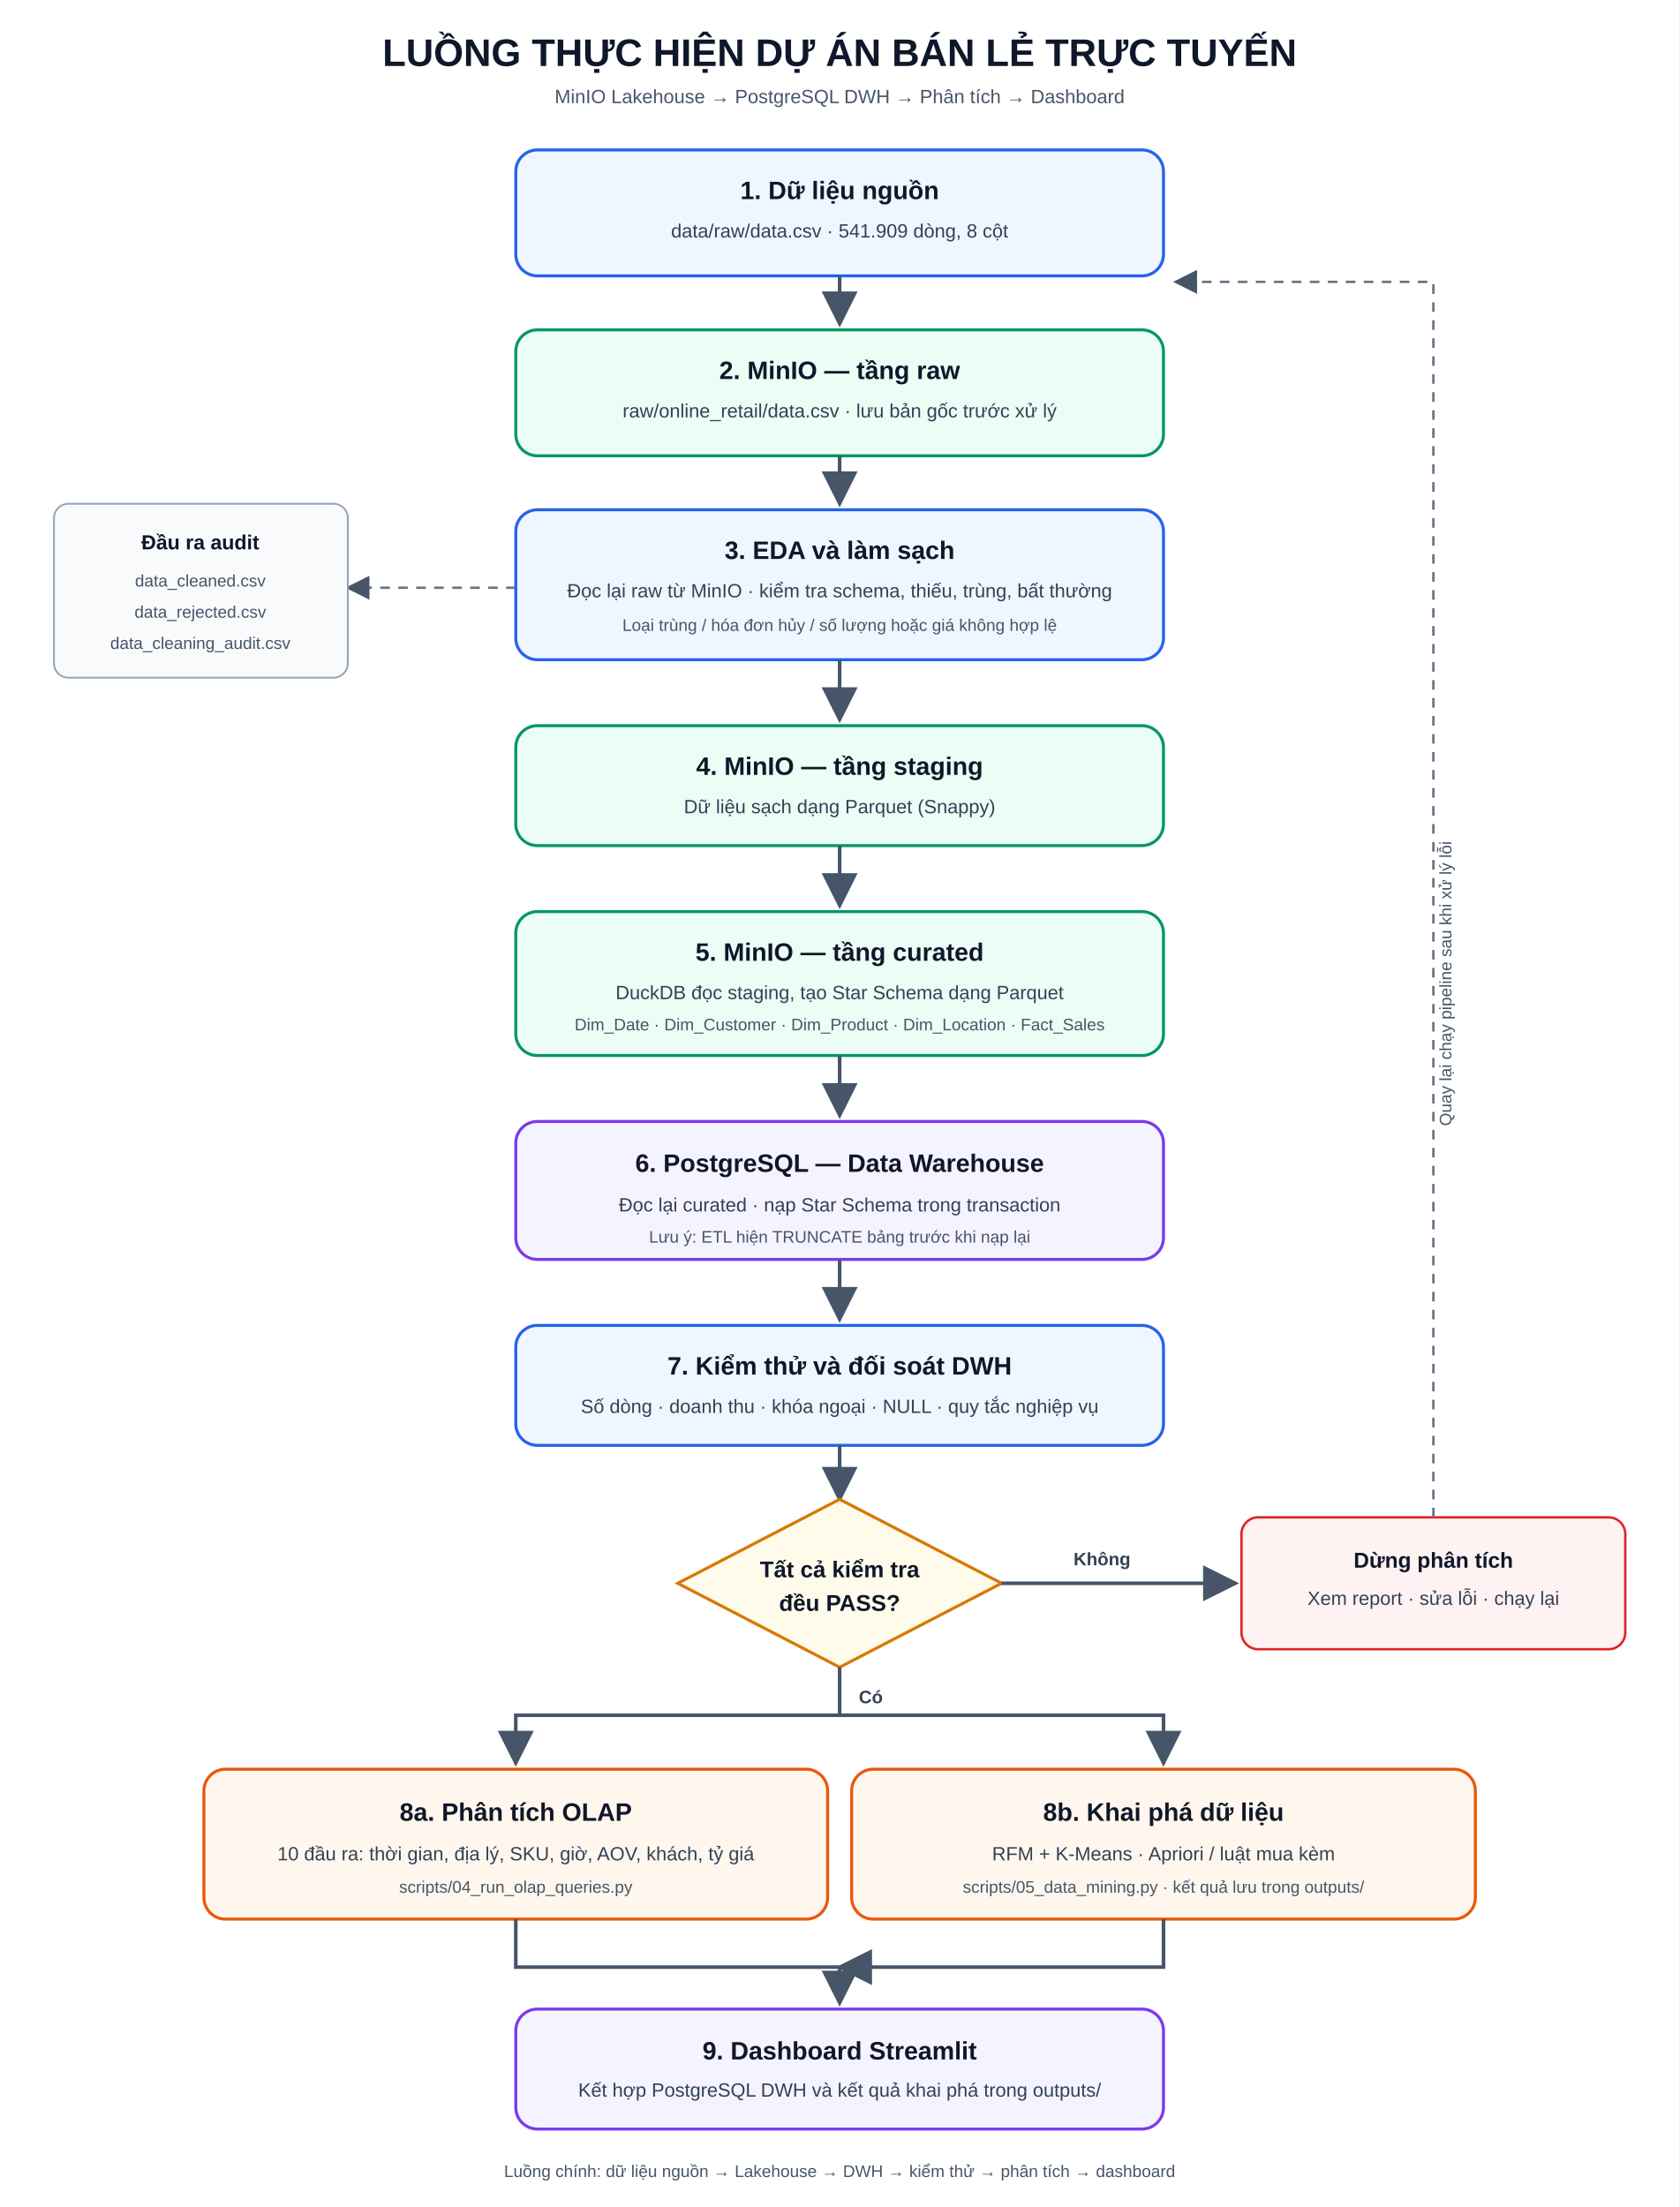
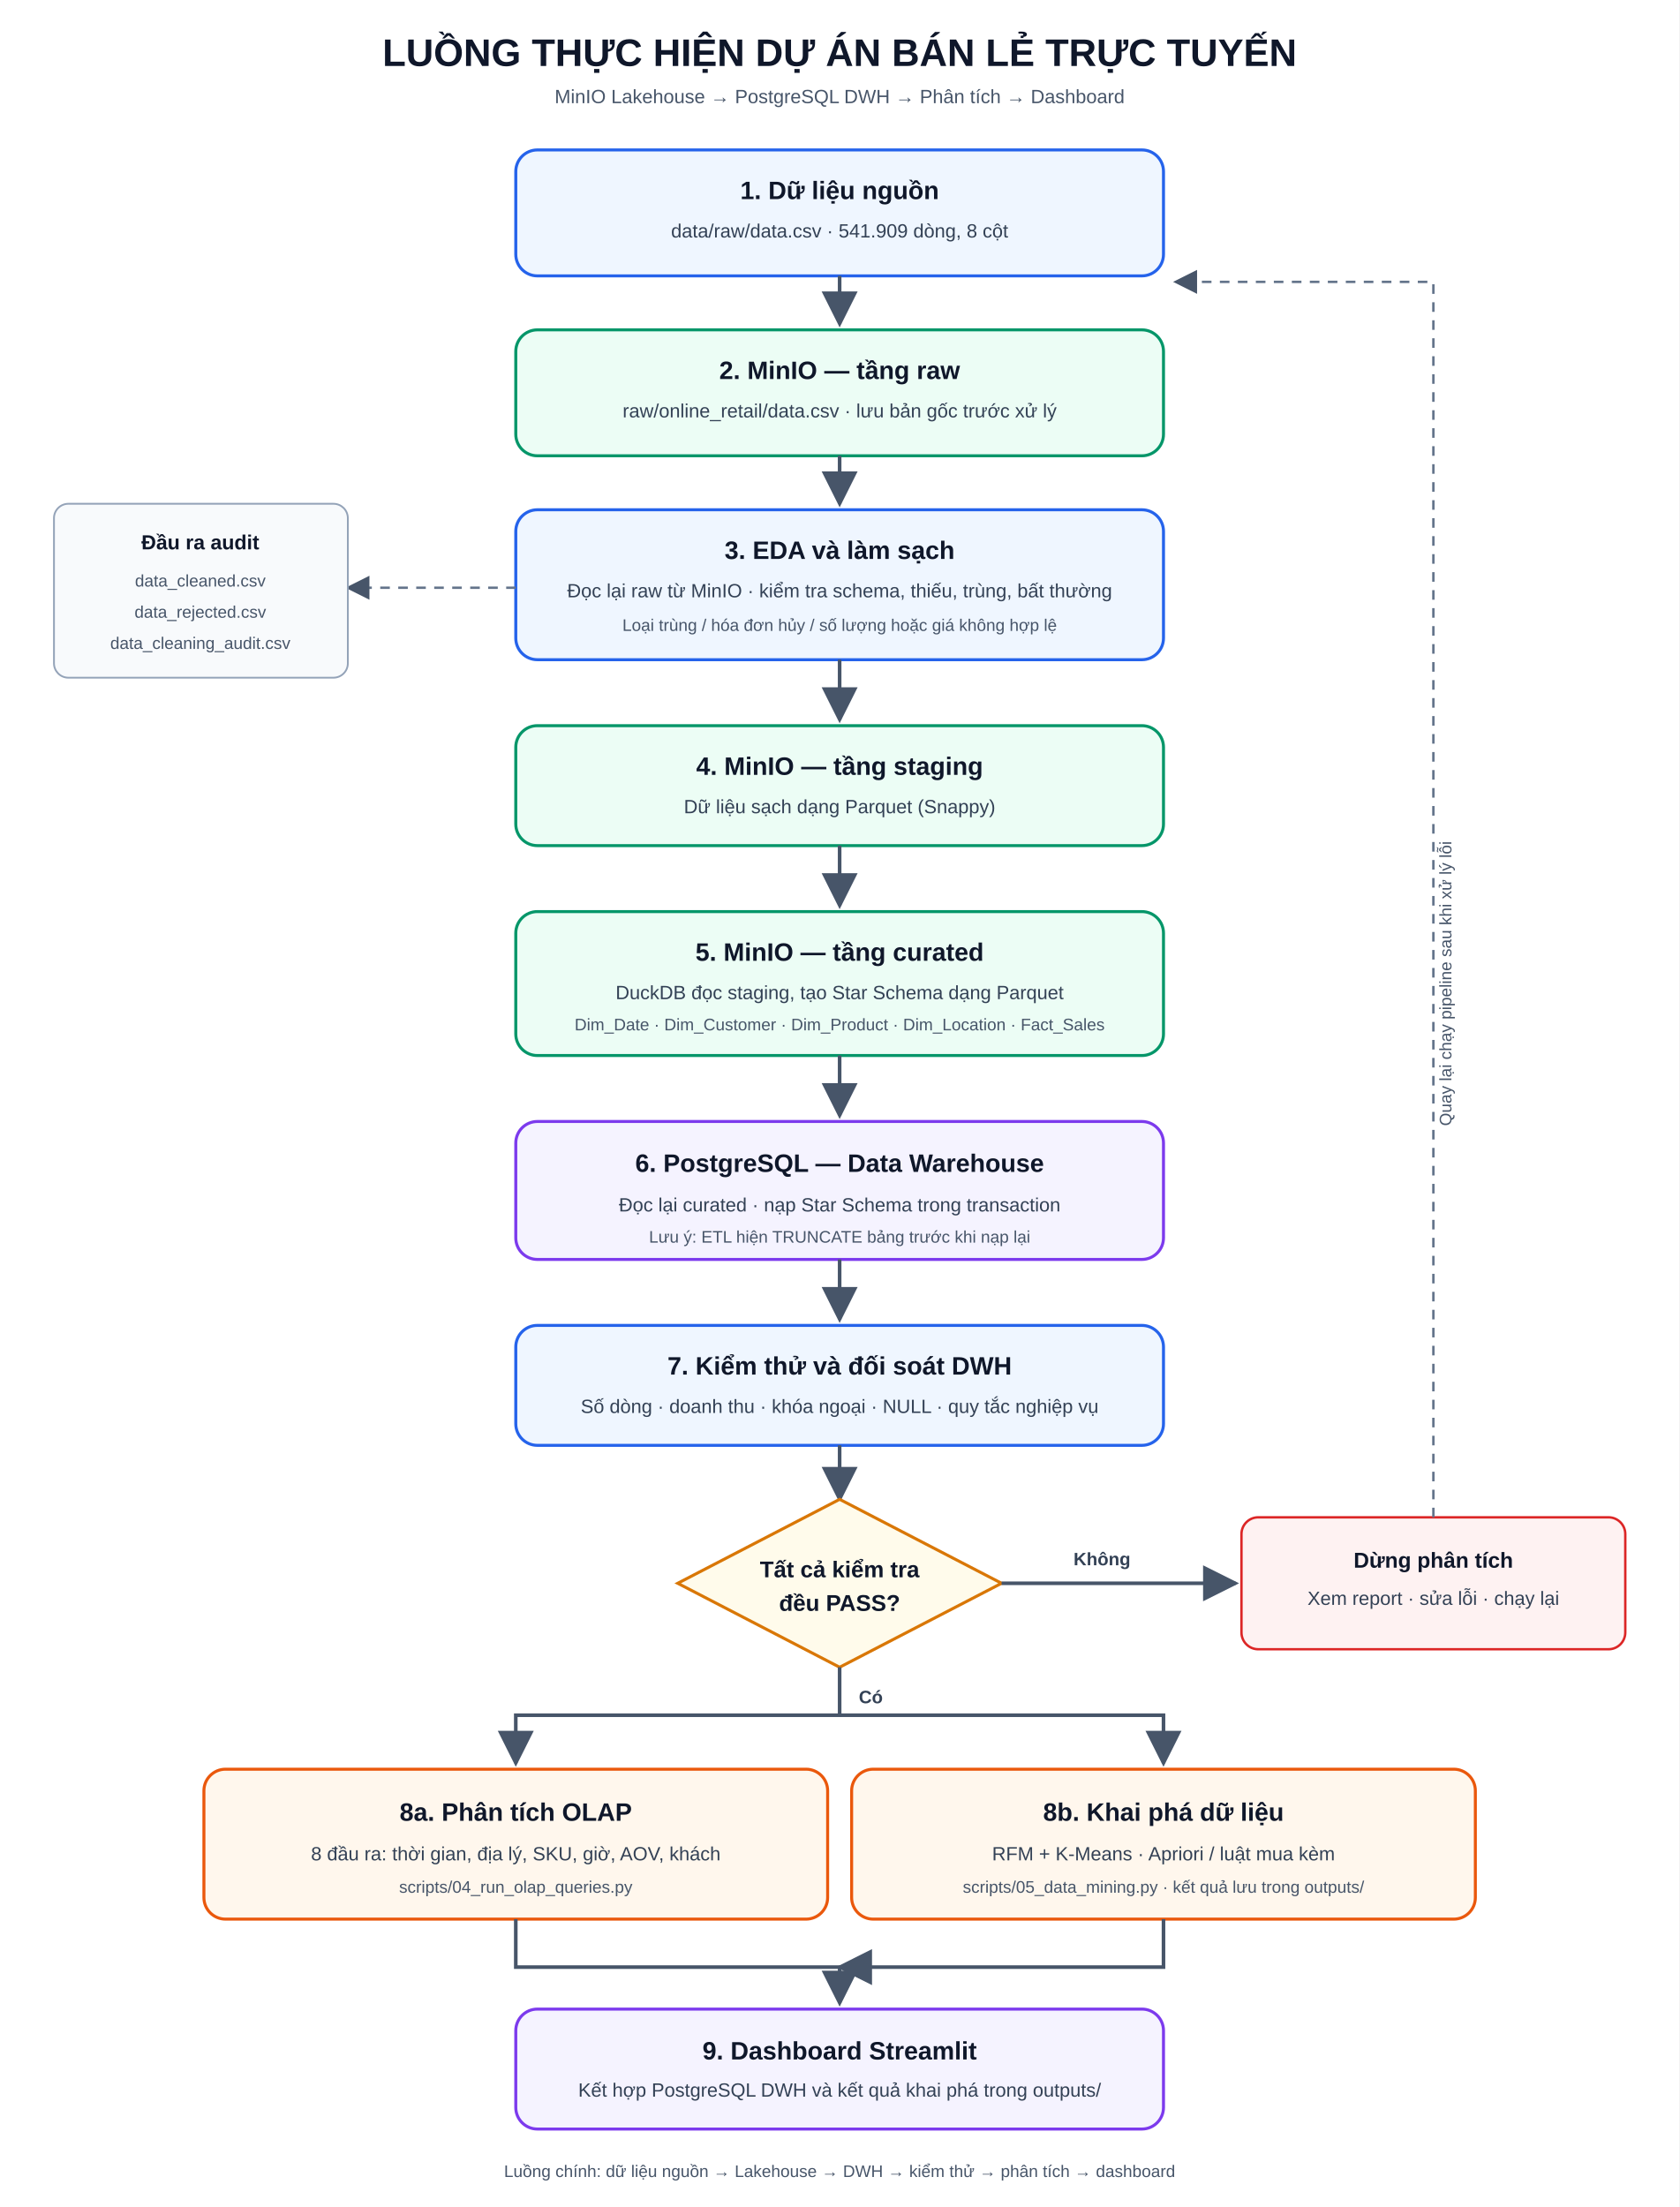
<svg xmlns="http://www.w3.org/2000/svg" width="1400" height="1840" viewBox="0 0 1400 1840" role="img" aria-labelledby="title desc">
  <defs>
    <marker id="arrow" markerWidth="12" markerHeight="12" refX="10" refY="6" orient="auto" markerUnits="strokeWidth">
      <path d="M1,1 L11,6 L1,11 z" fill="#475569" />
    </marker>
    <style>
      .title { font: 700 32px "Segoe UI", Arial, sans-serif; fill: #0f172a; }
      .subtitle { font: 16px "Segoe UI", Arial, sans-serif; fill: #475569; }
      .box { stroke-width: 2.5; rx: 18; }
      .main { fill: #eff6ff; stroke: #2563eb; }
      .lake { fill: #ecfdf5; stroke: #059669; }
      .warehouse { fill: #f5f3ff; stroke: #7c3aed; }
      .analysis { fill: #fff7ed; stroke: #ea580c; }
      .decision { fill: #fffbeb; stroke: #d97706; stroke-width: 2.5; }
      .error { fill: #fef2f2; stroke: #dc2626; stroke-width: 2; rx: 14; }
      .note { fill: #f8fafc; stroke: #94a3b8; stroke-width: 1.5; rx: 12; }
      .label { font: 700 21px "Segoe UI", Arial, sans-serif; fill: #0f172a; text-anchor: middle; }
      .detail { font: 16px "Segoe UI", Arial, sans-serif; fill: #334155; text-anchor: middle; }
      .small { font: 14px "Segoe UI", Arial, sans-serif; fill: #475569; text-anchor: middle; }
      .edge { fill: none; stroke: #475569; stroke-width: 3; marker-end: url(#arrow); }
      .edge-dashed { fill: none; stroke: #64748b; stroke-width: 2; stroke-dasharray: 8 7; marker-end: url(#arrow); }
      .branch { font: 700 15px "Segoe UI", Arial, sans-serif; fill: #334155; }
    </style>
  </defs>
  <rect width="1400" height="1840" fill="#ffffff" />
  <text x="700" y="55" class="title" text-anchor="middle">LUỒNG THỰC HIỆN DỰ ÁN BÁN LẺ TRỰC TUYẾN</text>
  <text x="700" y="86" class="subtitle" text-anchor="middle">MinIO Lakehouse → PostgreSQL DWH → Phân tích → Dashboard</text>
  <rect x="430" y="125" width="540" height="105" class="box main" />
  <text x="700" y="166" class="label">1. Dữ liệu nguồn</text>
  <text x="700" y="198" class="detail">data/raw/data.csv · 541.909 dòng, 8 cột</text>
  <path d="M700 230 L700 270" class="edge" />
  <rect x="430" y="275" width="540" height="105" class="box lake" />
  <text x="700" y="316" class="label">2. MinIO — tầng raw</text>
  <text x="700" y="348" class="detail">raw/online_retail/data.csv · lưu bản gốc trước xử lý</text>
  <path d="M700 380 L700 420" class="edge" />
  <rect x="430" y="425" width="540" height="125" class="box main" />
  <text x="700" y="466" class="label">3. EDA và làm sạch</text>
  <text x="700" y="498" class="detail">Đọc lại raw từ MinIO · kiểm tra schema, thiếu, trùng, bất thường</text>
  <text x="700" y="526" class="small">Loại trùng / hóa đơn hủy / số lượng hoặc giá không hợp lệ</text>
  <path d="M430 490 L290 490" class="edge-dashed" />
  <rect x="45" y="420" width="245" height="145" class="box note" />
  <text x="167" y="458" class="label" style="font-size:17px">Đầu ra audit</text>
  <text x="167" y="489" class="small">data_cleaned.csv</text>
  <text x="167" y="515" class="small">data_rejected.csv</text>
  <text x="167" y="541" class="small">data_cleaning_audit.csv</text>
  <path d="M700 550 L700 600" class="edge" />
  <rect x="430" y="605" width="540" height="100" class="box lake" />
  <text x="700" y="646" class="label">4. MinIO — tầng staging</text>
  <text x="700" y="678" class="detail">Dữ liệu sạch dạng Parquet (Snappy)</text>
  <path d="M700 705 L700 755" class="edge" />
  <rect x="430" y="760" width="540" height="120" class="box lake" />
  <text x="700" y="801" class="label">5. MinIO — tầng curated</text>
  <text x="700" y="833" class="detail">DuckDB đọc staging, tạo Star Schema dạng Parquet</text>
  <text x="700" y="859" class="small">Dim_Date · Dim_Customer · Dim_Product · Dim_Location · Fact_Sales</text>
  <path d="M700 880 L700 930" class="edge" />
  <rect x="430" y="935" width="540" height="115" class="box warehouse" />
  <text x="700" y="977" class="label">6. PostgreSQL — Data Warehouse</text>
  <text x="700" y="1010" class="detail">Đọc lại curated · nạp Star Schema trong transaction</text>
  <text x="700" y="1036" class="small">Lưu ý: ETL hiện TRUNCATE bảng trước khi nạp lại</text>
  <path d="M700 1050 L700 1100" class="edge" />
  <rect x="430" y="1105" width="540" height="100" class="box main" />
  <text x="700" y="1146" class="label">7. Kiểm thử và đối soát DWH</text>
  <text x="700" y="1178" class="detail">Số dòng · doanh thu · khóa ngoại · NULL · quy tắc nghiệp vụ</text>
  <path d="M700 1205 L700 1250" class="edge" />
  <polygon points="700,1250 835,1320 700,1390 565,1320" class="decision" />
  <text x="700" y="1315" class="label" style="font-size:19px">Tất cả kiểm tra</text>
  <text x="700" y="1343" class="label" style="font-size:19px">đều PASS?</text>
  <path d="M835 1320 L1030 1320" class="edge" />
  <text x="895" y="1305" class="branch">Không</text>
  <rect x="1035" y="1265" width="320" height="110" class="error" />
  <text x="1195" y="1307" class="label" style="font-size:18px">Dừng phân tích</text>
  <text x="1195" y="1338" class="detail">Xem report · sửa lỗi · chạy lại</text>
  <path d="M1195 1265 L1195 235 L980 235" class="edge-dashed" />
  <text x="1210" y="820" class="small" transform="rotate(-90 1210 820)">Quay lại chạy pipeline sau khi xử lý lỗi</text>
  <path d="M700 1390 L700 1430 L430 1430 L430 1470" class="edge" />
  <path d="M700 1430 L970 1430 L970 1470" class="edge" />
  <text x="716" y="1420" class="branch">Có</text>
  <rect x="170" y="1475" width="520" height="125" class="box analysis" />
  <text x="430" y="1518" class="label">8a. Phân tích OLAP</text>
-   <text x="430" y="1551" class="detail">10 đầu ra: thời gian, địa lý, SKU, giờ, AOV, khách, tỷ giá</text>
+   <text x="430" y="1551" class="detail">8 đầu ra: thời gian, địa lý, SKU, giờ, AOV, khách</text>
  <text x="430" y="1578" class="small">scripts/04_run_olap_queries.py</text>
  <rect x="710" y="1475" width="520" height="125" class="box analysis" />
  <text x="970" y="1518" class="label">8b. Khai phá dữ liệu</text>
  <text x="970" y="1551" class="detail">RFM + K-Means · Apriori / luật mua kèm</text>
  <text x="970" y="1578" class="small">scripts/05_data_mining.py · kết quả lưu trong outputs/</text>
  <path d="M430 1600 L430 1640 L700 1640 L700 1670" class="edge" />
  <path d="M970 1600 L970 1640 L700 1640" class="edge" />
  <rect x="430" y="1675" width="540" height="100" class="box warehouse" />
  <text x="700" y="1717" class="label">9. Dashboard Streamlit</text>
  <text x="700" y="1748" class="detail">Kết hợp PostgreSQL DWH và kết quả khai phá trong outputs/</text>
  <text x="700" y="1815" class="small">Luồng chính: dữ liệu nguồn → Lakehouse → DWH → kiểm thử → phân tích → dashboard</text>
</svg>
